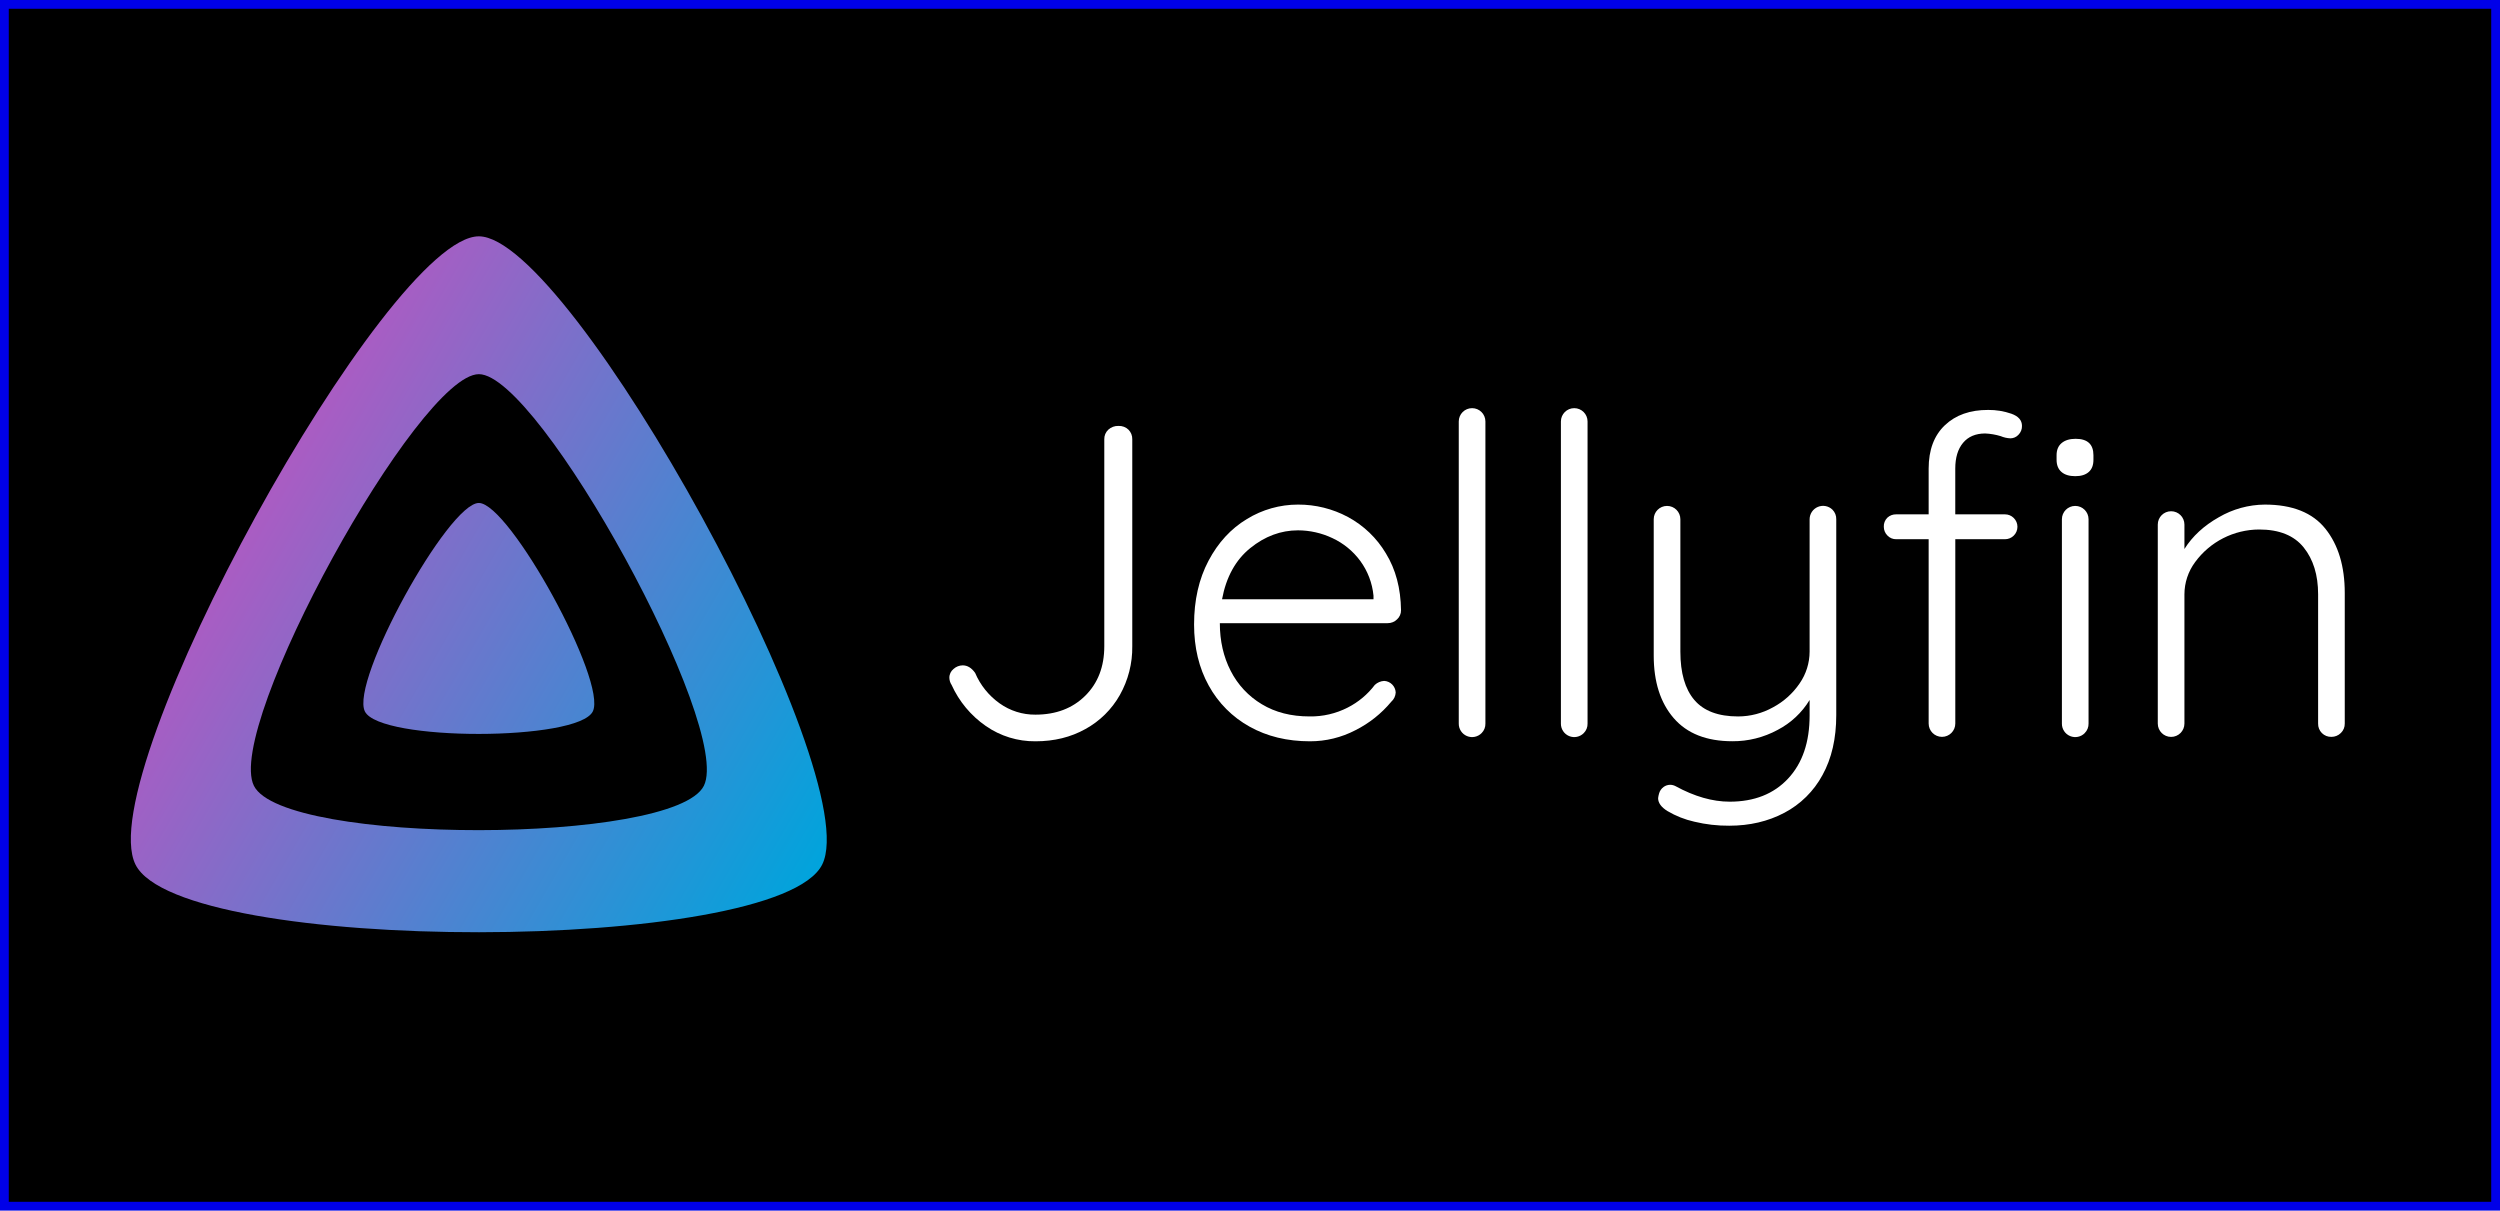
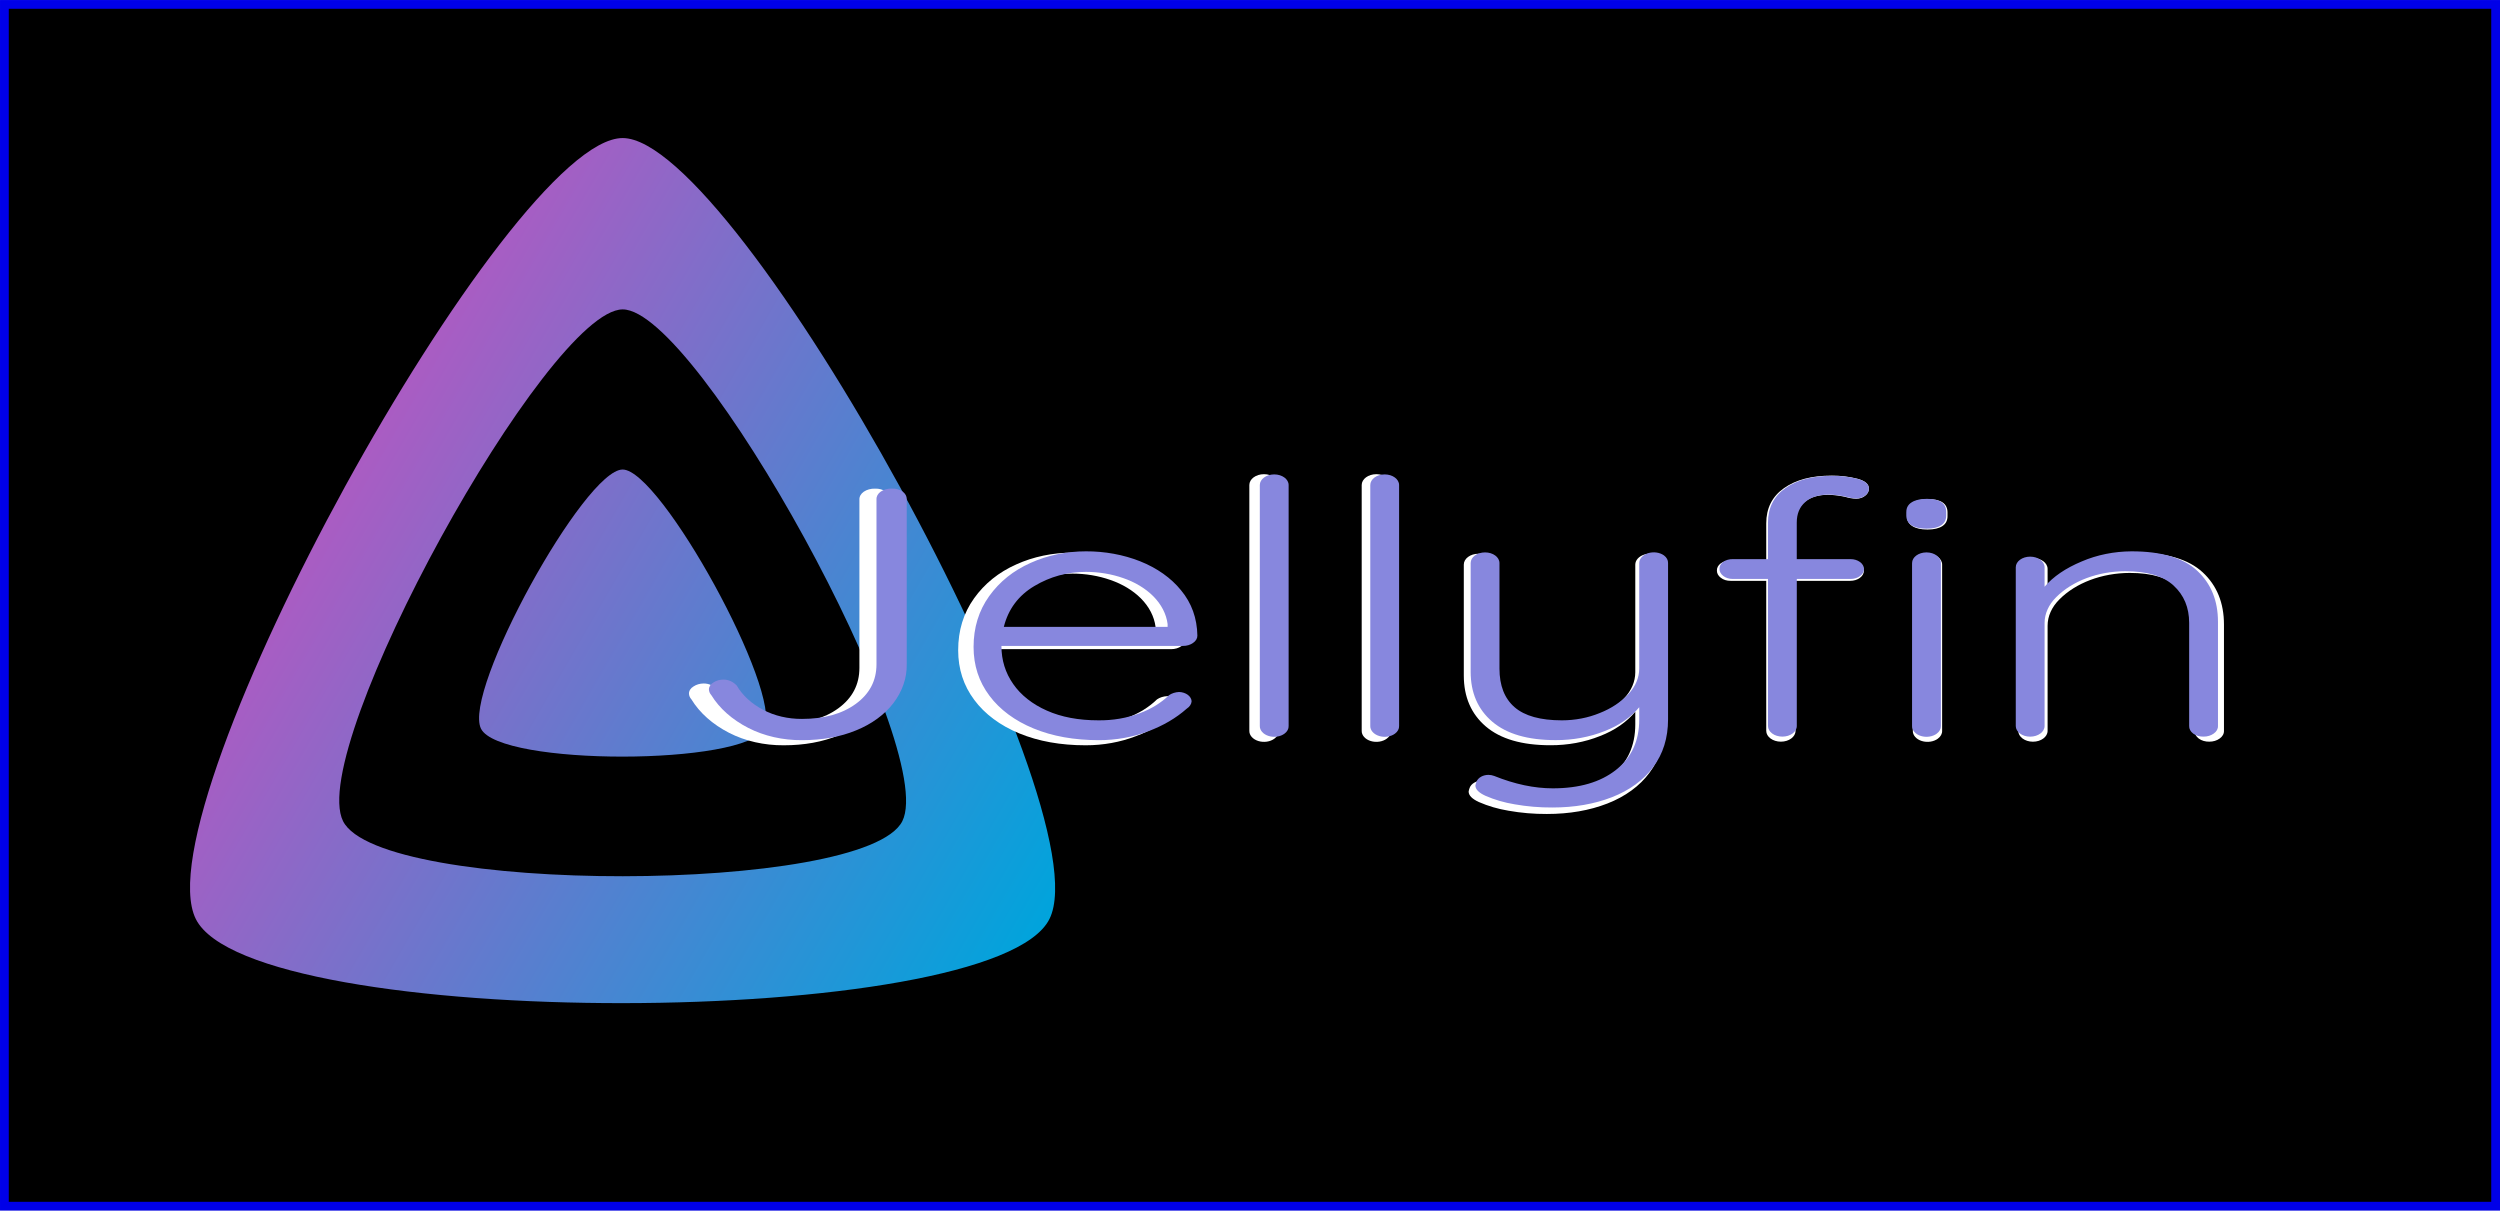
- <svg xmlns="http://www.w3.org/2000/svg" xmlns:xlink="http://www.w3.org/1999/xlink" width="285.286" height="138.143" viewBox="0 0 75.482 36.55" version="1.1" id="svg8">
+ <svg xmlns="http://www.w3.org/2000/svg" xmlns:xlink="http://www.w3.org/1999/xlink" width="224.143" height="108.536" viewBox="0 0 59.304 28.717" version="1.1" id="svg8">
  <defs id="defs2">
    <linearGradient xlink:href="#linear-gradient" id="linearGradient3870" gradientUnits="userSpaceOnUse" x1="110.25" y1="213.3" x2="496.14" y2="436.09" />
    <linearGradient id="linear-gradient" x1="110.25" y1="213.3" x2="496.14" y2="436.09" gradientUnits="userSpaceOnUse">
      <stop offset="0" stop-color="#aa5cc3" id="stop3836" />
      <stop offset="1" stop-color="#00a4dc" id="stop3838" />
    </linearGradient>
    <linearGradient xlink:href="#linear-gradient" id="linearGradient3945" gradientUnits="userSpaceOnUse" x1="110.25" y1="213.3" x2="496.14" y2="436.09" />
  </defs>
-   <g id="layer1" transform="translate(6.652381,-264.1728)">
-     <g id="g38">
-       <rect y="264.305" x="-6.52" height="36.286" width="75.217" id="rect1489" style="opacity:1;fill:#000000;fill-opacity:1;stroke:#0000e8;stroke-width:0.265;stroke-opacity:1" />
-       <g transform="matrix(0.04514814,0,0,0.04514813,-3.997384,270.256)" id="banner-dark">
-         <g id="banner-dark-icon">
-           <path style="fill:url(#linearGradient3945)" d="m 261.42,201.62 c -20.44,0 -86.24,119.29 -76.2,139.43 10.04,20.14 142.48,19.92 152.4,0 9.92,-19.92 -55.76,-139.42 -76.2,-139.43 z" id="inner-shape" />
-           <path style="fill:url(#linearGradient3870)" d="M 261.42,23.3 C 199.83,23.3 1.57,382.73 31.8,443.43 c 30.23,60.7 429.34,60 459.24,0 C 520.94,383.43 323,23.3 261.42,23.3 Z M 411.9,390.76 c -19.59,39.33 -281.08,39.77 -300.9,0 -19.82,-39.77 110.1,-275.28 150.45,-275.28 40.35,0 170.04,235.94 150.45,275.28 z" id="outer-shape" />
-         </g>
-         <g transform="translate(43.8)" style="isolation:isolate" id="jellyfin-light-outlines">
-           <path style="fill:#ffffff" id="path3848" d="m 556.64,350.75 a 67,67 0 0 1 -22.87,-27.47 8.91,8.91 0 0 1 -1.49,-4.75 7.42,7.42 0 0 1 2.83,-5.94 9.25,9.25 0 0 1 6.09,-2.38 c 3.16,0 5.94,1.69 8.31,5.05 a 48.09,48.09 0 0 0 16.34,20.34 40.59,40.59 0 0 0 24,7.58 q 20.51,0 33.27,-12.62 12.76,-12.62 12.77,-33.12 V 159 a 8.44,8.44 0 0 1 2.67,-6.39 9.56,9.56 0 0 1 6.83,-2.52 9,9 0 0 1 6.68,2.52 8.7,8.7 0 0 1 2.53,6.39 v 138.4 a 64.7,64.7 0 0 1 -8.32,32.67 59,59 0 0 1 -23,22.72 Q 608.62,361 589.9,361 a 57.21,57.21 0 0 1 -33.26,-10.25 z" />
-           <path style="fill:#ffffff" id="path3850" d="M 831.66,279.47 A 8.77,8.77 0 0 1 825.42,282 H 713.16 q 0,17.82 7.27,31.92 a 54.91,54.91 0 0 0 20.79,22.28 q 13.51,8.18 31.93,8.17 a 54,54 0 0 0 25.54,-5.94 52.7,52.7 0 0 0 18.12,-15.15 10,10 0 0 1 6.24,-2.67 8.14,8.14 0 0 1 7.72,7.72 8.81,8.81 0 0 1 -3,6.24 74.7,74.7 0 0 1 -23.91,19 65.56,65.56 0 0 1 -30.41,7.43 q -22.87,0 -40.4,-9.8 a 69.51,69.51 0 0 1 -27.32,-27.48 q -9.79,-17.66 -9.8,-40.83 0,-24.36 9.65,-42.62 9.65,-18.26 25.69,-27.92 a 65.2,65.2 0 0 1 34.16,-9.65 70,70 0 0 1 33.41,8.3 65.78,65.78 0 0 1 25.39,24.36 q 9.81,16 10.1,38 a 8.07,8.07 0 0 1 -2.67,6.11 z M 733.5,231.8 q -14.7,11.88 -18.86,34.2 h 101.28 v -2.38 a 46.91,46.91 0 0 0 -8.92,-23.35 48.47,48.47 0 0 0 -18.56,-15.15 54,54 0 0 0 -23,-5.2 q -17.24,0 -31.94,11.88 z" />
-           <path style="fill:#ffffff" id="path3852" d="m 888.24,355.5 a 8.92,8.92 0 0 1 -15.3,-6.38 v -202 a 8.91,8.91 0 1 1 17.82,0 v 202 a 8.65,8.65 0 0 1 -2.52,6.38 z" />
-           <path style="fill:#ffffff" id="path3854" d="m 956.55,355.5 a 8.92,8.92 0 0 1 -15.3,-6.38 v -202 a 8.91,8.91 0 1 1 17.82,0 v 202 a 8.65,8.65 0 0 1 -2.52,6.38 z" />
-           <path style="fill:#ffffff" id="path3856" d="m 1122.86,206.11 a 8.7,8.7 0 0 1 2.53,6.39 v 131 q 0,23.44 -9.21,40.09 a 61.58,61.58 0 0 1 -25.54,25.25 q -16.34,8.61 -36.83,8.61 a 96.73,96.73 0 0 1 -23.31,-2.68 61.72,61.72 0 0 1 -18,-7.12 q -6.24,-3.87 -6.24,-8.62 a 17.94,17.94 0 0 1 0.6,-3 8.06,8.06 0 0 1 3,-4.45 7.49,7.49 0 0 1 4.45,-1.49 7.91,7.91 0 0 1 3.56,0.89 q 19,10.39 36.24,10.4 24.65,0 39.06,-15.44 14.41,-15.44 14.4,-42.18 v -10.38 a 54.37,54.37 0 0 1 -21.38,20 62.55,62.55 0 0 1 -30.3,7.58 q -25.83,0 -39.2,-15.45 -13.37,-15.45 -13.37,-41.87 V 212.5 a 8.91,8.91 0 1 1 17.82,0 V 301 q 0,21.39 9.36,32.38 9.36,10.99 29.25,11 a 48,48 0 0 0 23.32,-6.09 49.88,49.88 0 0 0 17.82,-16 37.44,37.44 0 0 0 6.68,-21.24 V 212.5 a 9,9 0 0 1 15.29,-6.39 z" />
-           <path style="fill:#ffffff" id="path3858" d="m 1210.18,161.41 q -5.21,6.24 -5.2,17.23 v 30.59 h 33.27 a 8.19,8.19 0 0 1 5.79,2.38 8.26,8.26 0 0 1 0,11.88 8.22,8.22 0 0 1 -5.79,2.37 H 1205 v 123.26 a 8.91,8.91 0 1 1 -17.82,0 V 225.86 h -21.68 a 7.83,7.83 0 0 1 -5.94,-2.52 8.21,8.21 0 0 1 -2.37,-5.79 8,8 0 0 1 2.37,-6.09 8.33,8.33 0 0 1 5.94,-2.23 h 21.68 v -30.59 q 0,-18.7 10.84,-29 10.84,-10.3 29,-10.24 a 46.1,46.1 0 0 1 15.45,2.52 q 7.13,2.53 7.12,8.17 a 8.07,8.07 0 0 1 -2.37,5.94 7.37,7.37 0 0 1 -5.35,2.37 18.81,18.81 0 0 1 -6.53,-1.48 42,42 0 0 0 -10.4,-1.78 q -9.57,0.04 -14.76,6.27 z m 65.82,19.46 c -2.19,-1.88 -3.27,-4.61 -3.27,-8.17 v -3 q 0,-5.34 3.41,-8.17 3.41,-2.83 9.36,-2.82 11.88,0 11.88,11 v 3 c 0,3.56 -1,6.29 -3.12,8.17 -2.12,1.88 -5.1,2.82 -9.06,2.82 -3.96,0 -7.06,-0.95 -9.2,-2.83 z m 15.59,174.63 a 8.92,8.92 0 0 1 -15.3,-6.38 V 212.5 a 8.91,8.91 0 1 1 17.82,0 v 136.62 a 8.65,8.65 0 0 1 -2.55,6.38 z" />
-           <path style="fill:#ffffff" id="path3860" d="m 1452.53,218.88 q 12.92,16.2 12.92,42.92 v 87.32 a 8.4,8.4 0 0 1 -2.67,6.38 8.8,8.8 0 0 1 -6.24,2.53 8.64,8.64 0 0 1 -8.91,-8.91 v -86.43 q 0,-19.31 -9.65,-31.33 -9.65,-12.02 -29.85,-12 a 53.28,53.28 0 0 0 -42.77,21.83 36.24,36.24 0 0 0 -7.13,21.53 v 86.43 a 8.91,8.91 0 1 1 -17.82,0 V 216.06 a 8.91,8.91 0 1 1 17.82,0 v 16.34 q 8,-12.77 23,-21.24 A 61.84,61.84 0 0 1 1412,202.7 q 27.61,0 40.53,16.18 z" />
-         </g>
-       </g>
+   <g id="layer1" transform="translate(-1.436323,-268.0896)">
+     <rect style="opacity:1;fill:#000000;fill-opacity:1;stroke:#0000e8;stroke-width:0.208;stroke-opacity:1" id="rect1489" width="59.097" height="28.509" x="1.54" y="268.194" />
+     <g id="banner-dark-icon" transform="matrix(0.04409504,0,0,0.04409503,4.678745,270.3372)">
+       <path style="fill:url(#linearGradient3945)" d="m 261.42,201.62 c -20.44,0 -86.24,119.29 -76.2,139.43 10.04,20.14 142.48,19.92 152.4,0 9.92,-19.92 -55.76,-139.42 -76.2,-139.43 z" id="inner-shape" />
+       <path style="fill:url(#linearGradient3870)" d="M 261.42,23.3 C 199.83,23.3 1.57,382.73 31.8,443.43 c 30.23,60.7 429.34,60 459.24,0 C 520.94,383.43 323,23.3 261.42,23.3 Z M 411.9,390.76 c -19.59,39.33 -281.08,39.77 -300.9,0 -19.82,-39.77 110.1,-275.28 150.45,-275.28 40.35,0 170.04,235.94 150.45,275.28 z" id="outer-shape" />
+     </g>
+     <g transform="matrix(0.03902074,0,0,0.02886653,-2.990201,275.3484)" style="isolation:isolate" id="jellyfin-light-outlines">
+       <path style="fill:#ffffff" id="path3848" d="m 556.64,350.75 a 67,67 0 0 1 -22.87,-27.47 8.91,8.91 0 0 1 -1.49,-4.75 7.42,7.42 0 0 1 2.83,-5.94 9.25,9.25 0 0 1 6.09,-2.38 c 3.16,0 5.94,1.69 8.31,5.05 a 48.09,48.09 0 0 0 16.34,20.34 40.59,40.59 0 0 0 24,7.58 q 20.51,0 33.27,-12.62 12.76,-12.62 12.77,-33.12 V 159 a 8.44,8.44 0 0 1 2.67,-6.39 9.56,9.56 0 0 1 6.83,-2.52 9,9 0 0 1 6.68,2.52 8.7,8.7 0 0 1 2.53,6.39 v 138.4 a 64.7,64.7 0 0 1 -8.32,32.67 59,59 0 0 1 -23,22.72 Q 608.62,361 589.9,361 a 57.21,57.21 0 0 1 -33.26,-10.25 z" />
+       <path style="fill:#ffffff" id="path3850" d="M 831.66,279.47 A 8.77,8.77 0 0 1 825.42,282 H 713.16 q 0,17.82 7.27,31.92 a 54.91,54.91 0 0 0 20.79,22.28 q 13.51,8.18 31.93,8.17 a 54,54 0 0 0 25.54,-5.94 52.7,52.7 0 0 0 18.12,-15.15 10,10 0 0 1 6.24,-2.67 8.14,8.14 0 0 1 7.72,7.72 8.81,8.81 0 0 1 -3,6.24 74.7,74.7 0 0 1 -23.91,19 65.56,65.56 0 0 1 -30.41,7.43 q -22.87,0 -40.4,-9.8 a 69.51,69.51 0 0 1 -27.32,-27.48 q -9.79,-17.66 -9.8,-40.83 0,-24.36 9.65,-42.62 9.65,-18.26 25.69,-27.92 a 65.2,65.2 0 0 1 34.16,-9.65 70,70 0 0 1 33.41,8.3 65.78,65.78 0 0 1 25.39,24.36 q 9.81,16 10.1,38 a 8.07,8.07 0 0 1 -2.67,6.11 z M 733.5,231.8 q -14.7,11.88 -18.86,34.2 h 101.28 v -2.38 a 46.91,46.91 0 0 0 -8.92,-23.35 48.47,48.47 0 0 0 -18.56,-15.15 54,54 0 0 0 -23,-5.2 q -17.24,0 -31.94,11.88 z" />
+       <path style="fill:#ffffff" id="path3852" d="m 888.24,355.5 a 8.92,8.92 0 0 1 -15.3,-6.38 v -202 a 8.91,8.91 0 1 1 17.82,0 v 202 a 8.65,8.65 0 0 1 -2.52,6.38 z" />
+       <path style="fill:#ffffff" id="path3854" d="m 956.55,355.5 a 8.92,8.92 0 0 1 -15.3,-6.38 v -202 a 8.91,8.91 0 1 1 17.82,0 v 202 a 8.65,8.65 0 0 1 -2.52,6.38 z" />
+       <path style="fill:#ffffff" id="path3856" d="m 1122.86,206.11 a 8.7,8.7 0 0 1 2.53,6.39 v 131 q 0,23.44 -9.21,40.09 a 61.58,61.58 0 0 1 -25.54,25.25 q -16.34,8.61 -36.83,8.61 a 96.73,96.73 0 0 1 -23.31,-2.68 61.72,61.72 0 0 1 -18,-7.12 q -6.24,-3.87 -6.24,-8.62 a 17.94,17.94 0 0 1 0.6,-3 8.06,8.06 0 0 1 3,-4.45 7.49,7.49 0 0 1 4.45,-1.49 7.91,7.91 0 0 1 3.56,0.89 q 19,10.39 36.24,10.4 24.65,0 39.06,-15.44 14.41,-15.44 14.4,-42.18 v -10.38 a 54.37,54.37 0 0 1 -21.38,20 62.55,62.55 0 0 1 -30.3,7.58 q -25.83,0 -39.2,-15.45 -13.37,-15.45 -13.37,-41.87 V 212.5 a 8.91,8.91 0 1 1 17.82,0 V 301 q 0,21.39 9.36,32.38 9.36,10.99 29.25,11 a 48,48 0 0 0 23.32,-6.09 49.88,49.88 0 0 0 17.82,-16 37.44,37.44 0 0 0 6.68,-21.24 V 212.5 a 9,9 0 0 1 15.29,-6.39 z" />
+       <path style="fill:#ffffff" id="path3858" d="m 1210.18,161.41 q -5.21,6.24 -5.2,17.23 v 30.59 h 33.27 a 8.19,8.19 0 0 1 5.79,2.38 8.26,8.26 0 0 1 0,11.88 8.22,8.22 0 0 1 -5.79,2.37 H 1205 v 123.26 a 8.91,8.91 0 1 1 -17.82,0 V 225.86 h -21.68 a 7.83,7.83 0 0 1 -5.94,-2.52 8.21,8.21 0 0 1 -2.37,-5.79 8,8 0 0 1 2.37,-6.09 8.33,8.33 0 0 1 5.94,-2.23 h 21.68 v -30.59 q 0,-18.7 10.84,-29 10.84,-10.3 29,-10.24 a 46.1,46.1 0 0 1 15.45,2.52 q 7.13,2.53 7.12,8.17 a 8.07,8.07 0 0 1 -2.37,5.94 7.37,7.37 0 0 1 -5.35,2.37 18.81,18.81 0 0 1 -6.53,-1.48 42,42 0 0 0 -10.4,-1.78 q -9.57,0.04 -14.76,6.27 z m 65.82,19.46 c -2.19,-1.88 -3.27,-4.61 -3.27,-8.17 v -3 q 0,-5.34 3.41,-8.17 3.41,-2.83 9.36,-2.82 11.88,0 11.88,11 v 3 c 0,3.56 -1,6.29 -3.12,8.17 -2.12,1.88 -5.1,2.82 -9.06,2.82 -3.96,0 -7.06,-0.95 -9.2,-2.83 z m 15.59,174.63 a 8.92,8.92 0 0 1 -15.3,-6.38 V 212.5 a 8.91,8.91 0 1 1 17.82,0 v 136.62 a 8.65,8.65 0 0 1 -2.55,6.38 z" />
+       <path style="fill:#ffffff" id="path3860" d="m 1452.53,218.88 q 12.92,16.2 12.92,42.92 v 87.32 a 8.4,8.4 0 0 1 -2.67,6.38 8.8,8.8 0 0 1 -6.24,2.53 8.64,8.64 0 0 1 -8.91,-8.91 v -86.43 q 0,-19.31 -9.65,-31.33 -9.65,-12.02 -29.85,-12 a 53.28,53.28 0 0 0 -42.77,21.83 36.24,36.24 0 0 0 -7.13,21.53 v 86.43 a 8.91,8.91 0 1 1 -17.82,0 V 216.06 a 8.91,8.91 0 1 1 17.82,0 v 16.34 q 8,-12.77 23,-21.24 A 61.84,61.84 0 0 1 1412,202.7 q 27.61,0 40.53,16.18 z" />
+     </g>
+     <g transform="matrix(0.03836108,0,0,0.02829776,-2.165735,275.4323)" style="isolation:isolate;fill:#8787de" id="jellyfin-light-outlines-3">
+       <path style="fill:#8787de" id="path3848-6" d="m 556.64,350.75 a 67,67 0 0 1 -22.87,-27.47 8.91,8.91 0 0 1 -1.49,-4.75 7.42,7.42 0 0 1 2.83,-5.94 9.25,9.25 0 0 1 6.09,-2.38 c 3.16,0 5.94,1.69 8.31,5.05 a 48.09,48.09 0 0 0 16.34,20.34 40.59,40.59 0 0 0 24,7.58 q 20.51,0 33.27,-12.62 12.76,-12.62 12.77,-33.12 V 159 a 8.44,8.44 0 0 1 2.67,-6.39 9.56,9.56 0 0 1 6.83,-2.52 9,9 0 0 1 6.68,2.52 8.7,8.7 0 0 1 2.53,6.39 v 138.4 a 64.7,64.7 0 0 1 -8.32,32.67 59,59 0 0 1 -23,22.72 Q 608.62,361 589.9,361 a 57.21,57.21 0 0 1 -33.26,-10.25 z" />
+       <path style="fill:#8787de" id="path3850-7" d="M 831.66,279.47 A 8.77,8.77 0 0 1 825.42,282 H 713.16 q 0,17.82 7.27,31.92 a 54.91,54.91 0 0 0 20.79,22.28 q 13.51,8.18 31.93,8.17 a 54,54 0 0 0 25.54,-5.94 52.7,52.7 0 0 0 18.12,-15.15 10,10 0 0 1 6.24,-2.67 8.14,8.14 0 0 1 7.72,7.72 8.81,8.81 0 0 1 -3,6.24 74.7,74.7 0 0 1 -23.91,19 65.56,65.56 0 0 1 -30.41,7.43 q -22.87,0 -40.4,-9.8 a 69.51,69.51 0 0 1 -27.32,-27.48 q -9.79,-17.66 -9.8,-40.83 0,-24.36 9.65,-42.62 9.65,-18.26 25.69,-27.92 a 65.2,65.2 0 0 1 34.16,-9.65 70,70 0 0 1 33.41,8.3 65.78,65.78 0 0 1 25.39,24.36 q 9.81,16 10.1,38 a 8.07,8.07 0 0 1 -2.67,6.11 z M 733.5,231.8 q -14.7,11.88 -18.86,34.2 h 101.28 v -2.38 a 46.91,46.91 0 0 0 -8.92,-23.35 48.47,48.47 0 0 0 -18.56,-15.15 54,54 0 0 0 -23,-5.2 q -17.24,0 -31.94,11.88 z" />
+       <path style="fill:#8787de" id="path3852-5" d="m 888.24,355.5 a 8.92,8.92 0 0 1 -15.3,-6.38 v -202 a 8.91,8.91 0 1 1 17.82,0 v 202 a 8.65,8.65 0 0 1 -2.52,6.38 z" />
+       <path style="fill:#8787de" id="path3854-3" d="m 956.55,355.5 a 8.92,8.92 0 0 1 -15.3,-6.38 v -202 a 8.91,8.91 0 1 1 17.82,0 v 202 a 8.65,8.65 0 0 1 -2.52,6.38 z" />
+       <path style="fill:#8787de" id="path3856-5" d="m 1122.86,206.11 a 8.7,8.7 0 0 1 2.53,6.39 v 131 q 0,23.44 -9.21,40.09 a 61.58,61.58 0 0 1 -25.54,25.25 q -16.34,8.61 -36.83,8.61 a 96.73,96.73 0 0 1 -23.31,-2.68 61.72,61.72 0 0 1 -18,-7.12 q -6.24,-3.87 -6.24,-8.62 a 17.94,17.94 0 0 1 0.6,-3 8.06,8.06 0 0 1 3,-4.45 7.49,7.49 0 0 1 4.45,-1.49 7.91,7.91 0 0 1 3.56,0.89 q 19,10.39 36.24,10.4 24.65,0 39.06,-15.44 14.41,-15.44 14.4,-42.18 v -10.38 a 54.37,54.37 0 0 1 -21.38,20 62.55,62.55 0 0 1 -30.3,7.58 q -25.83,0 -39.2,-15.45 -13.37,-15.45 -13.37,-41.87 V 212.5 a 8.91,8.91 0 1 1 17.82,0 V 301 q 0,21.39 9.36,32.38 9.36,10.99 29.25,11 a 48,48 0 0 0 23.32,-6.09 49.88,49.88 0 0 0 17.82,-16 37.44,37.44 0 0 0 6.68,-21.24 V 212.5 a 9,9 0 0 1 15.29,-6.39 z" />
+       <path style="fill:#8787de" id="path3858-6" d="m 1210.18,161.41 q -5.21,6.24 -5.2,17.23 v 30.59 h 33.27 a 8.19,8.19 0 0 1 5.79,2.38 8.26,8.26 0 0 1 0,11.88 8.22,8.22 0 0 1 -5.79,2.37 H 1205 v 123.26 a 8.91,8.91 0 1 1 -17.82,0 V 225.86 h -21.68 a 7.83,7.83 0 0 1 -5.94,-2.52 8.21,8.21 0 0 1 -2.37,-5.79 8,8 0 0 1 2.37,-6.09 8.33,8.33 0 0 1 5.94,-2.23 h 21.68 v -30.59 q 0,-18.7 10.84,-29 10.84,-10.3 29,-10.24 a 46.1,46.1 0 0 1 15.45,2.52 q 7.13,2.53 7.12,8.17 a 8.07,8.07 0 0 1 -2.37,5.94 7.37,7.37 0 0 1 -5.35,2.37 18.81,18.81 0 0 1 -6.53,-1.48 42,42 0 0 0 -10.4,-1.78 q -9.57,0.04 -14.76,6.27 z m 65.82,19.46 c -2.19,-1.88 -3.27,-4.61 -3.27,-8.17 v -3 q 0,-5.34 3.41,-8.17 3.41,-2.83 9.36,-2.82 11.88,0 11.88,11 v 3 c 0,3.56 -1,6.29 -3.12,8.17 -2.12,1.88 -5.1,2.82 -9.06,2.82 -3.96,0 -7.06,-0.95 -9.2,-2.83 z m 15.59,174.63 a 8.92,8.92 0 0 1 -15.3,-6.38 V 212.5 a 8.91,8.91 0 1 1 17.82,0 v 136.62 a 8.65,8.65 0 0 1 -2.55,6.38 z" />
+       <path style="fill:#8787de" id="path3860-2" d="m 1452.53,218.88 q 12.92,16.2 12.92,42.92 v 87.32 a 8.4,8.4 0 0 1 -2.67,6.38 8.8,8.8 0 0 1 -6.24,2.53 8.64,8.64 0 0 1 -8.91,-8.91 v -86.43 q 0,-19.31 -9.65,-31.33 -9.65,-12.02 -29.85,-12 a 53.28,53.28 0 0 0 -42.77,21.83 36.24,36.24 0 0 0 -7.13,21.53 v 86.43 a 8.91,8.91 0 1 1 -17.82,0 V 216.06 a 8.91,8.91 0 1 1 17.82,0 v 16.34 q 8,-12.77 23,-21.24 A 61.84,61.84 0 0 1 1412,202.7 q 27.61,0 40.53,16.18 z" />
    </g>
  </g>
</svg>
